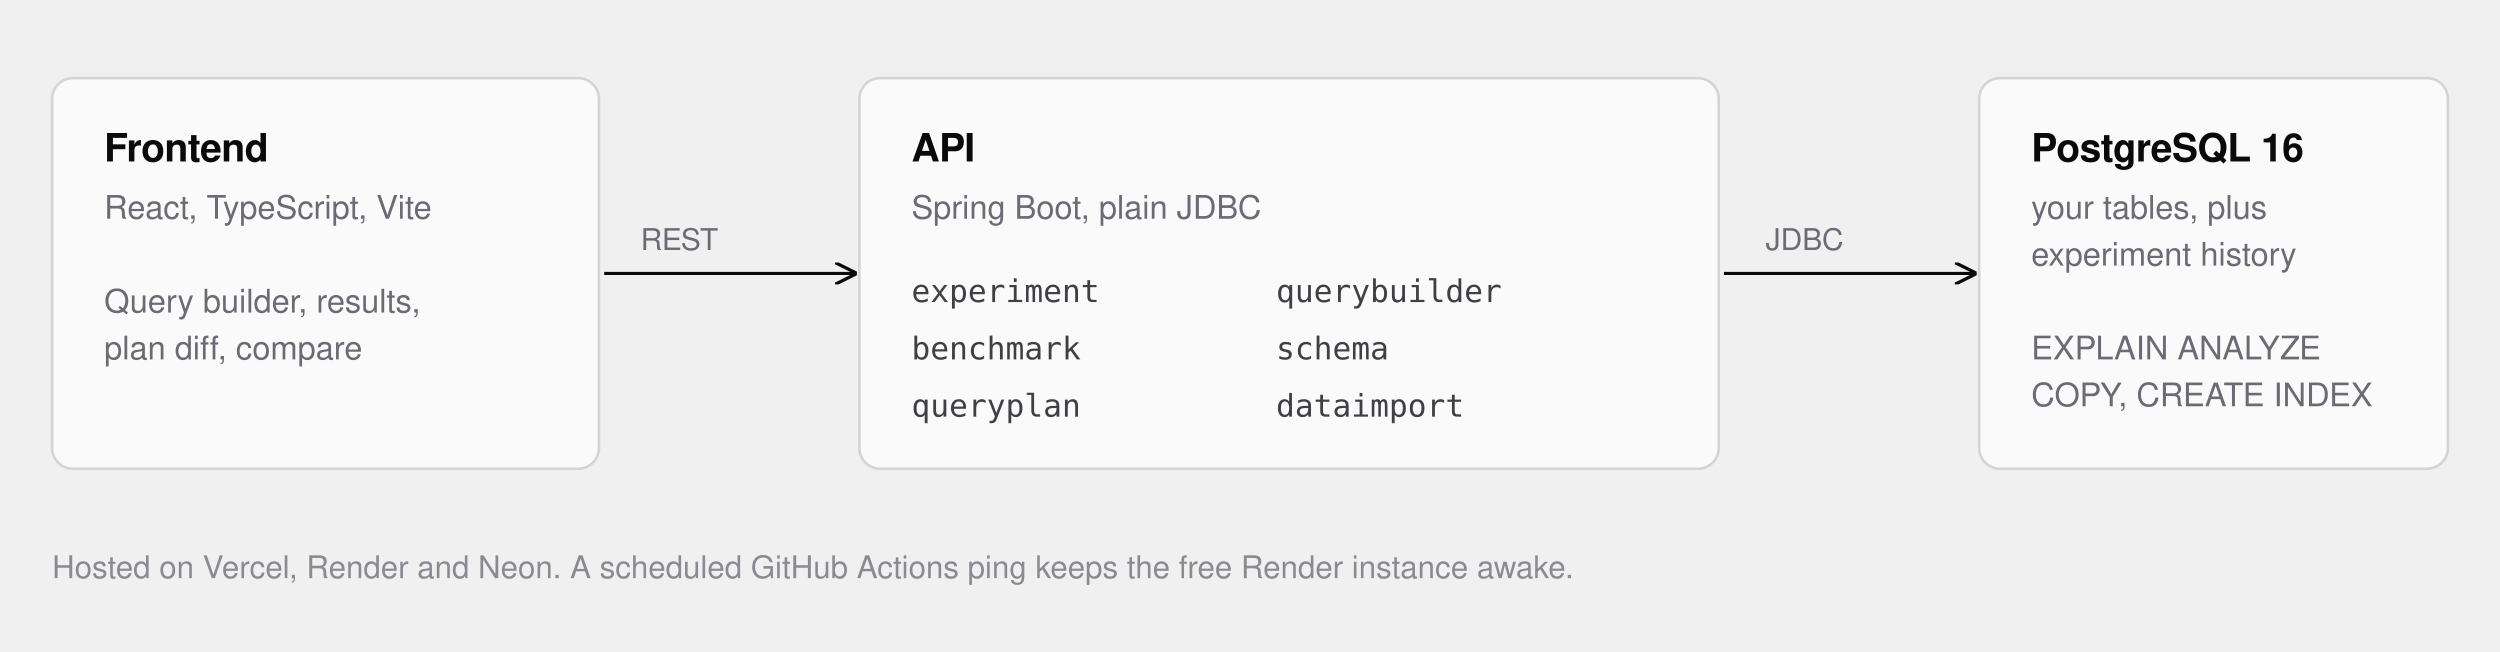
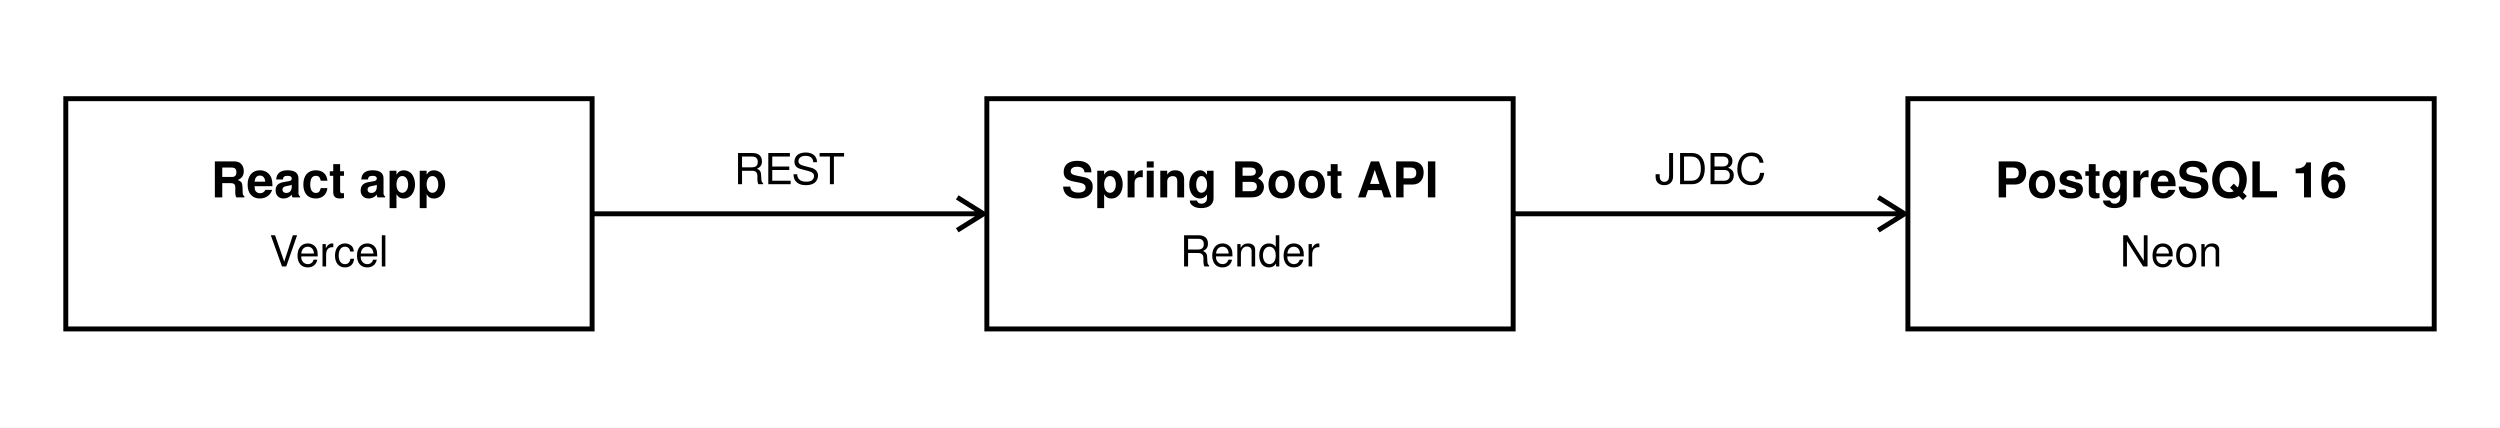
- <svg xmlns="http://www.w3.org/2000/svg" viewBox="0 0 960 250" width="960" height="250" role="img" aria-label="Browser to Spring Boot API to PostgreSQL">
-   <style>
-     text { font-family: "Geist", -apple-system, "Segoe UI", Helvetica, Arial, sans-serif; fill: #0a0a0a; }
-     .box { fill: #fafafa; stroke: #d4d4d8; stroke-width: 1; }
-     .title { font-size: 15px; font-weight: 600; letter-spacing: -0.2px; }
-     .sub { font-size: 12.5px; fill: #6b6b75; }
-     .mono { font-family: "Geist Mono", ui-monospace, "SF Mono", Menlo, Consolas, monospace; font-size: 12px; fill: #3f3f46; }
-     .line { stroke: #0a0a0a; stroke-width: 1.2; fill: none; }
-     .tag { font-size: 11.5px; fill: #6b6b75; }
-     .foot { font-size: 12px; fill: #8a8a93; }
-   </style>
-   <defs>
-     <marker id="a" viewBox="0 0 8 8" refX="7" refY="4" markerWidth="7" markerHeight="7" orient="auto">
-       <path d="M0 0 L8 4 L0 8" fill="none" stroke="#0a0a0a" stroke-width="1.2" />
-     </marker>
-   </defs>
-   <rect class="box" x="20" y="30" width="210" height="150" rx="8" />
-   <text class="title" x="40" y="62">Frontend</text>
-   <text class="sub" x="40" y="84">React, TypeScript, Vite</text>
-   <text class="sub" x="40" y="120">Query builder, results,</text>
-   <text class="sub" x="40" y="138">plan diff, compare</text>
-   <rect class="box" x="330" y="30" width="330" height="150" rx="8" />
-   <text class="title" x="350" y="62">API</text>
-   <text class="sub" x="350" y="84">Spring Boot, plain JDBC</text>
-   <text class="mono" x="350" y="116">experiment</text>
-   <text class="mono" x="350" y="138">benchmark</text>
-   <text class="mono" x="350" y="160">queryplan</text>
-   <text class="mono" x="490" y="116">querybuilder</text>
-   <text class="mono" x="490" y="138">schema</text>
-   <text class="mono" x="490" y="160">dataimport</text>
-   <rect class="box" x="760" y="30" width="180" height="150" rx="8" />
-   <text class="title" x="780" y="62">PostgreSQL 16</text>
-   <text class="sub" x="780" y="84">your tables, plus</text>
-   <text class="sub" x="780" y="102">experiment history</text>
-   <text class="sub" x="780" y="138">EXPLAIN ANALYZE</text>
-   <text class="sub" x="780" y="156">COPY, CREATE INDEX</text>
-   <path class="line" d="M232 105 H328" marker-end="url(#a)" />
-   <text class="tag" x="246" y="96">REST</text>
-   <path class="line" d="M662 105 H758" marker-end="url(#a)" />
-   <text class="tag" x="678" y="96">JDBC</text>
-   <text class="foot" x="20" y="222">Hosted on Vercel, Render and Neon. A scheduled GitHub Actions ping keeps the free Render instance awake.</text>
+ <svg xmlns="http://www.w3.org/2000/svg" viewBox="0 0 760 130" width="760" height="130" role="img" aria-label="The React frontend calls the Spring Boot API over REST, and the API talks to PostgreSQL over JDBC">
+   <rect width="760" height="130" fill="#fff" />
+   <g fill="none" stroke="#000" stroke-width="1.5">
+     <rect x="20" y="30" width="160" height="70" />
+     <rect x="300" y="30" width="160" height="70" />
+     <rect x="580" y="30" width="160" height="70" />
+     <path d="M180 65H299M291 60l8 5-8 5M460 65H579M571 60l8 5-8 5" />
+   </g>
+   <g fill="#000" font-family="Helvetica, Arial, sans-serif" font-size="13" text-anchor="middle">
+     <text x="100" y="60" font-size="15" font-weight="bold">React app</text>
+     <text x="100" y="81">Vercel</text>
+     <text x="380" y="60" font-size="15" font-weight="bold">Spring Boot API</text>
+     <text x="380" y="81">Render</text>
+     <text x="660" y="60" font-size="15" font-weight="bold">PostgreSQL 16</text>
+     <text x="660" y="81">Neon</text>
+     <text x="240" y="56">REST</text>
+     <text x="520" y="56">JDBC</text>
+   </g>
</svg>
